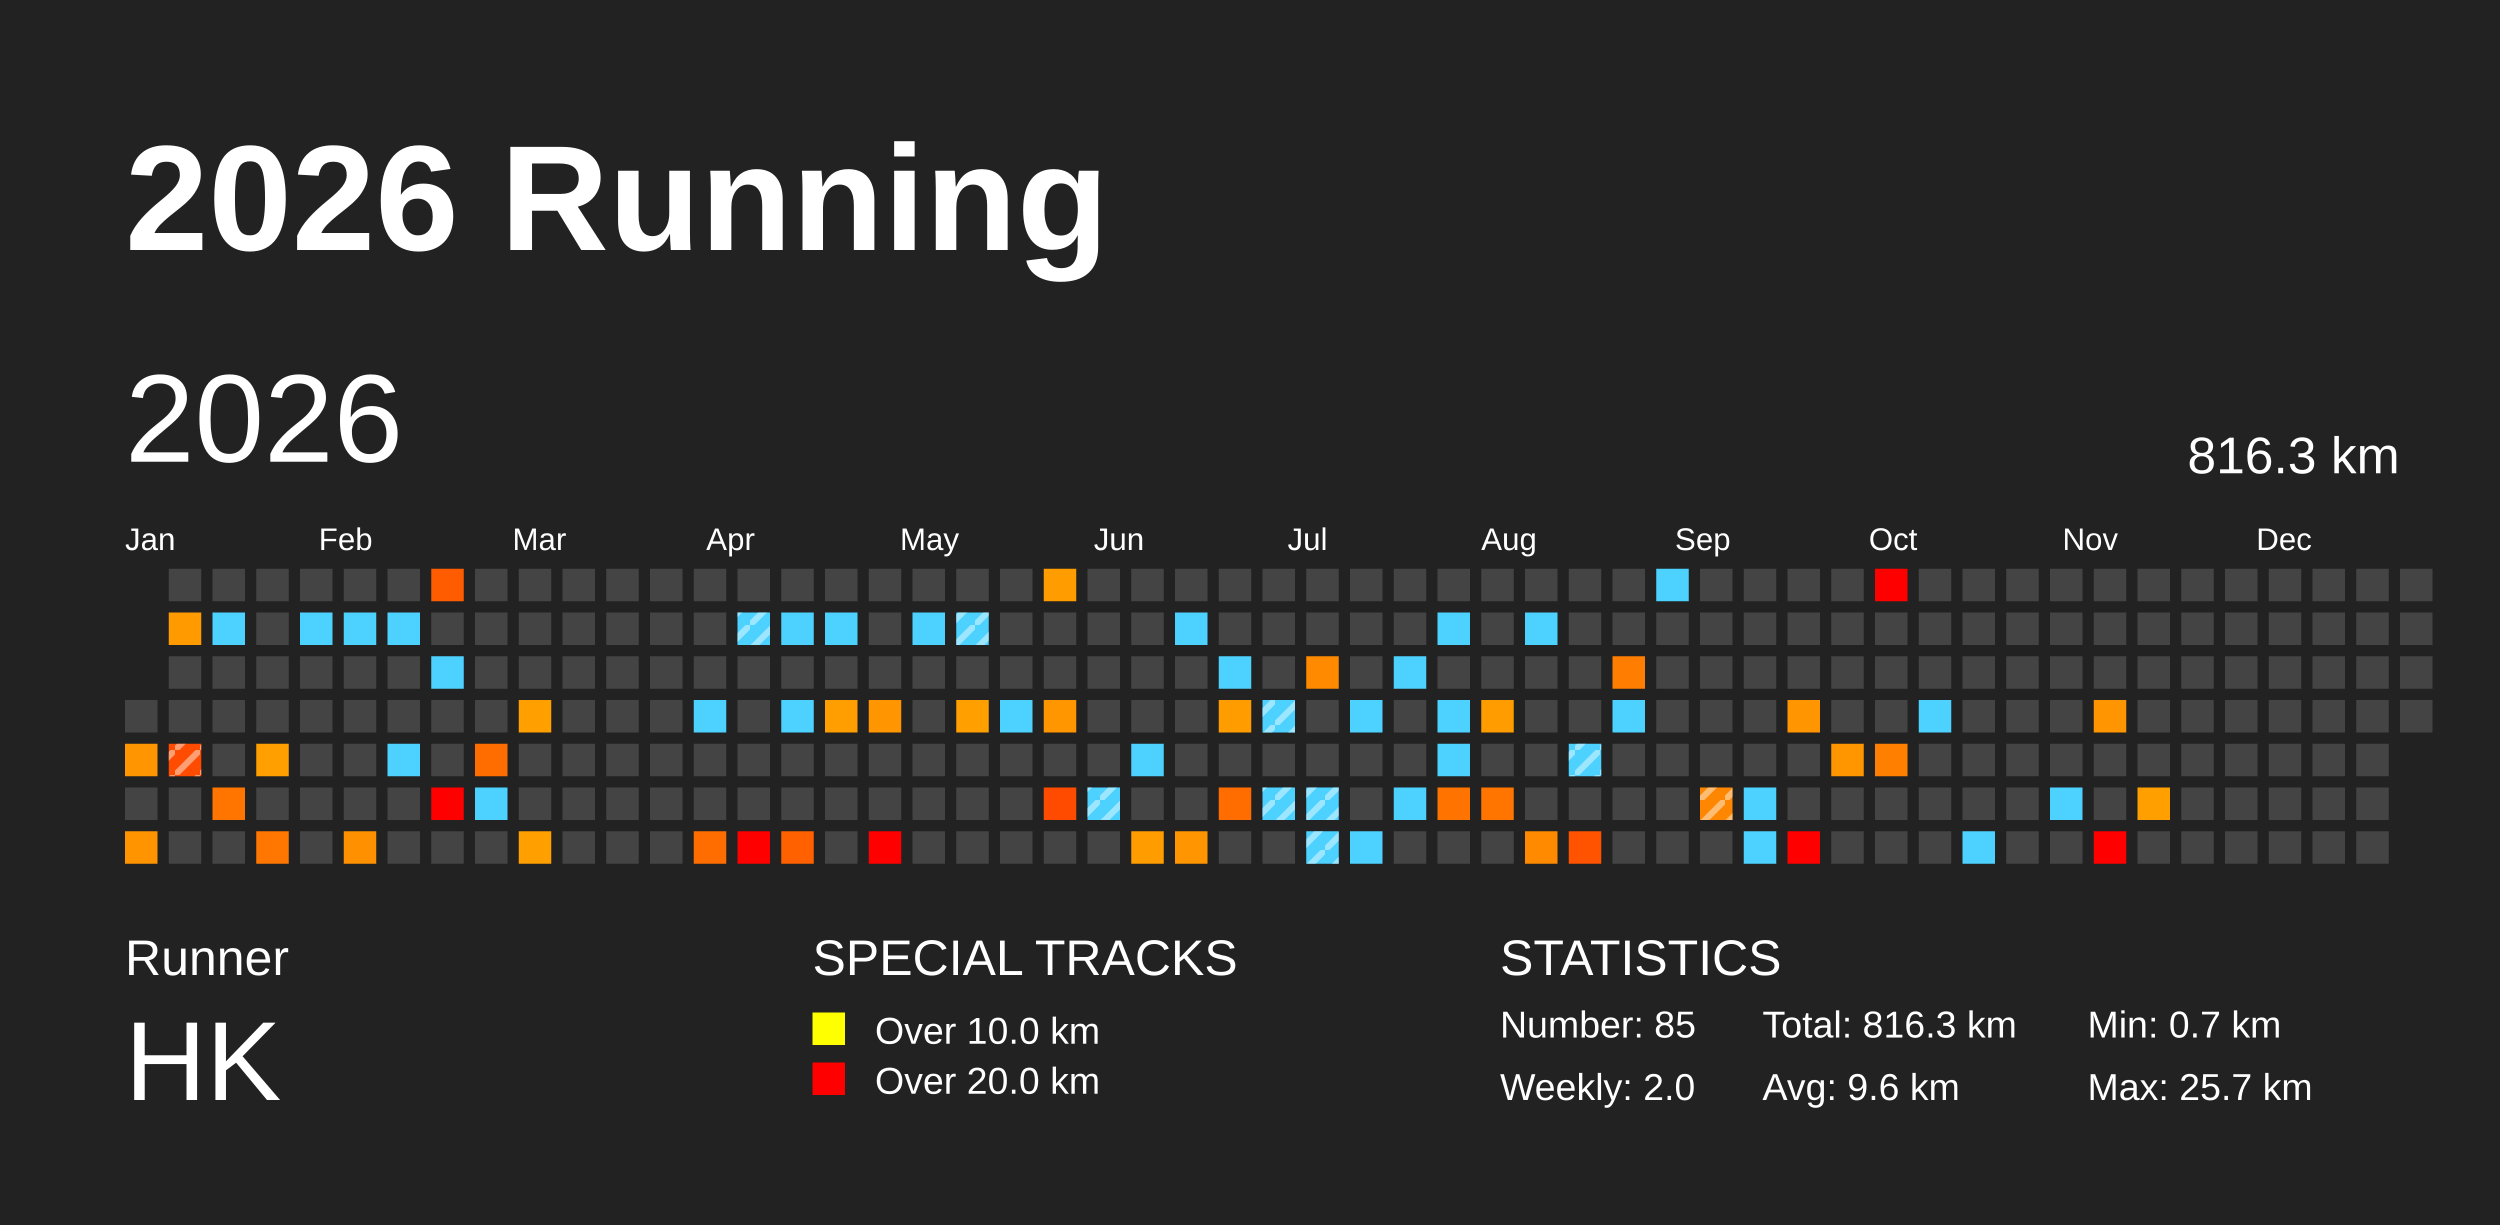
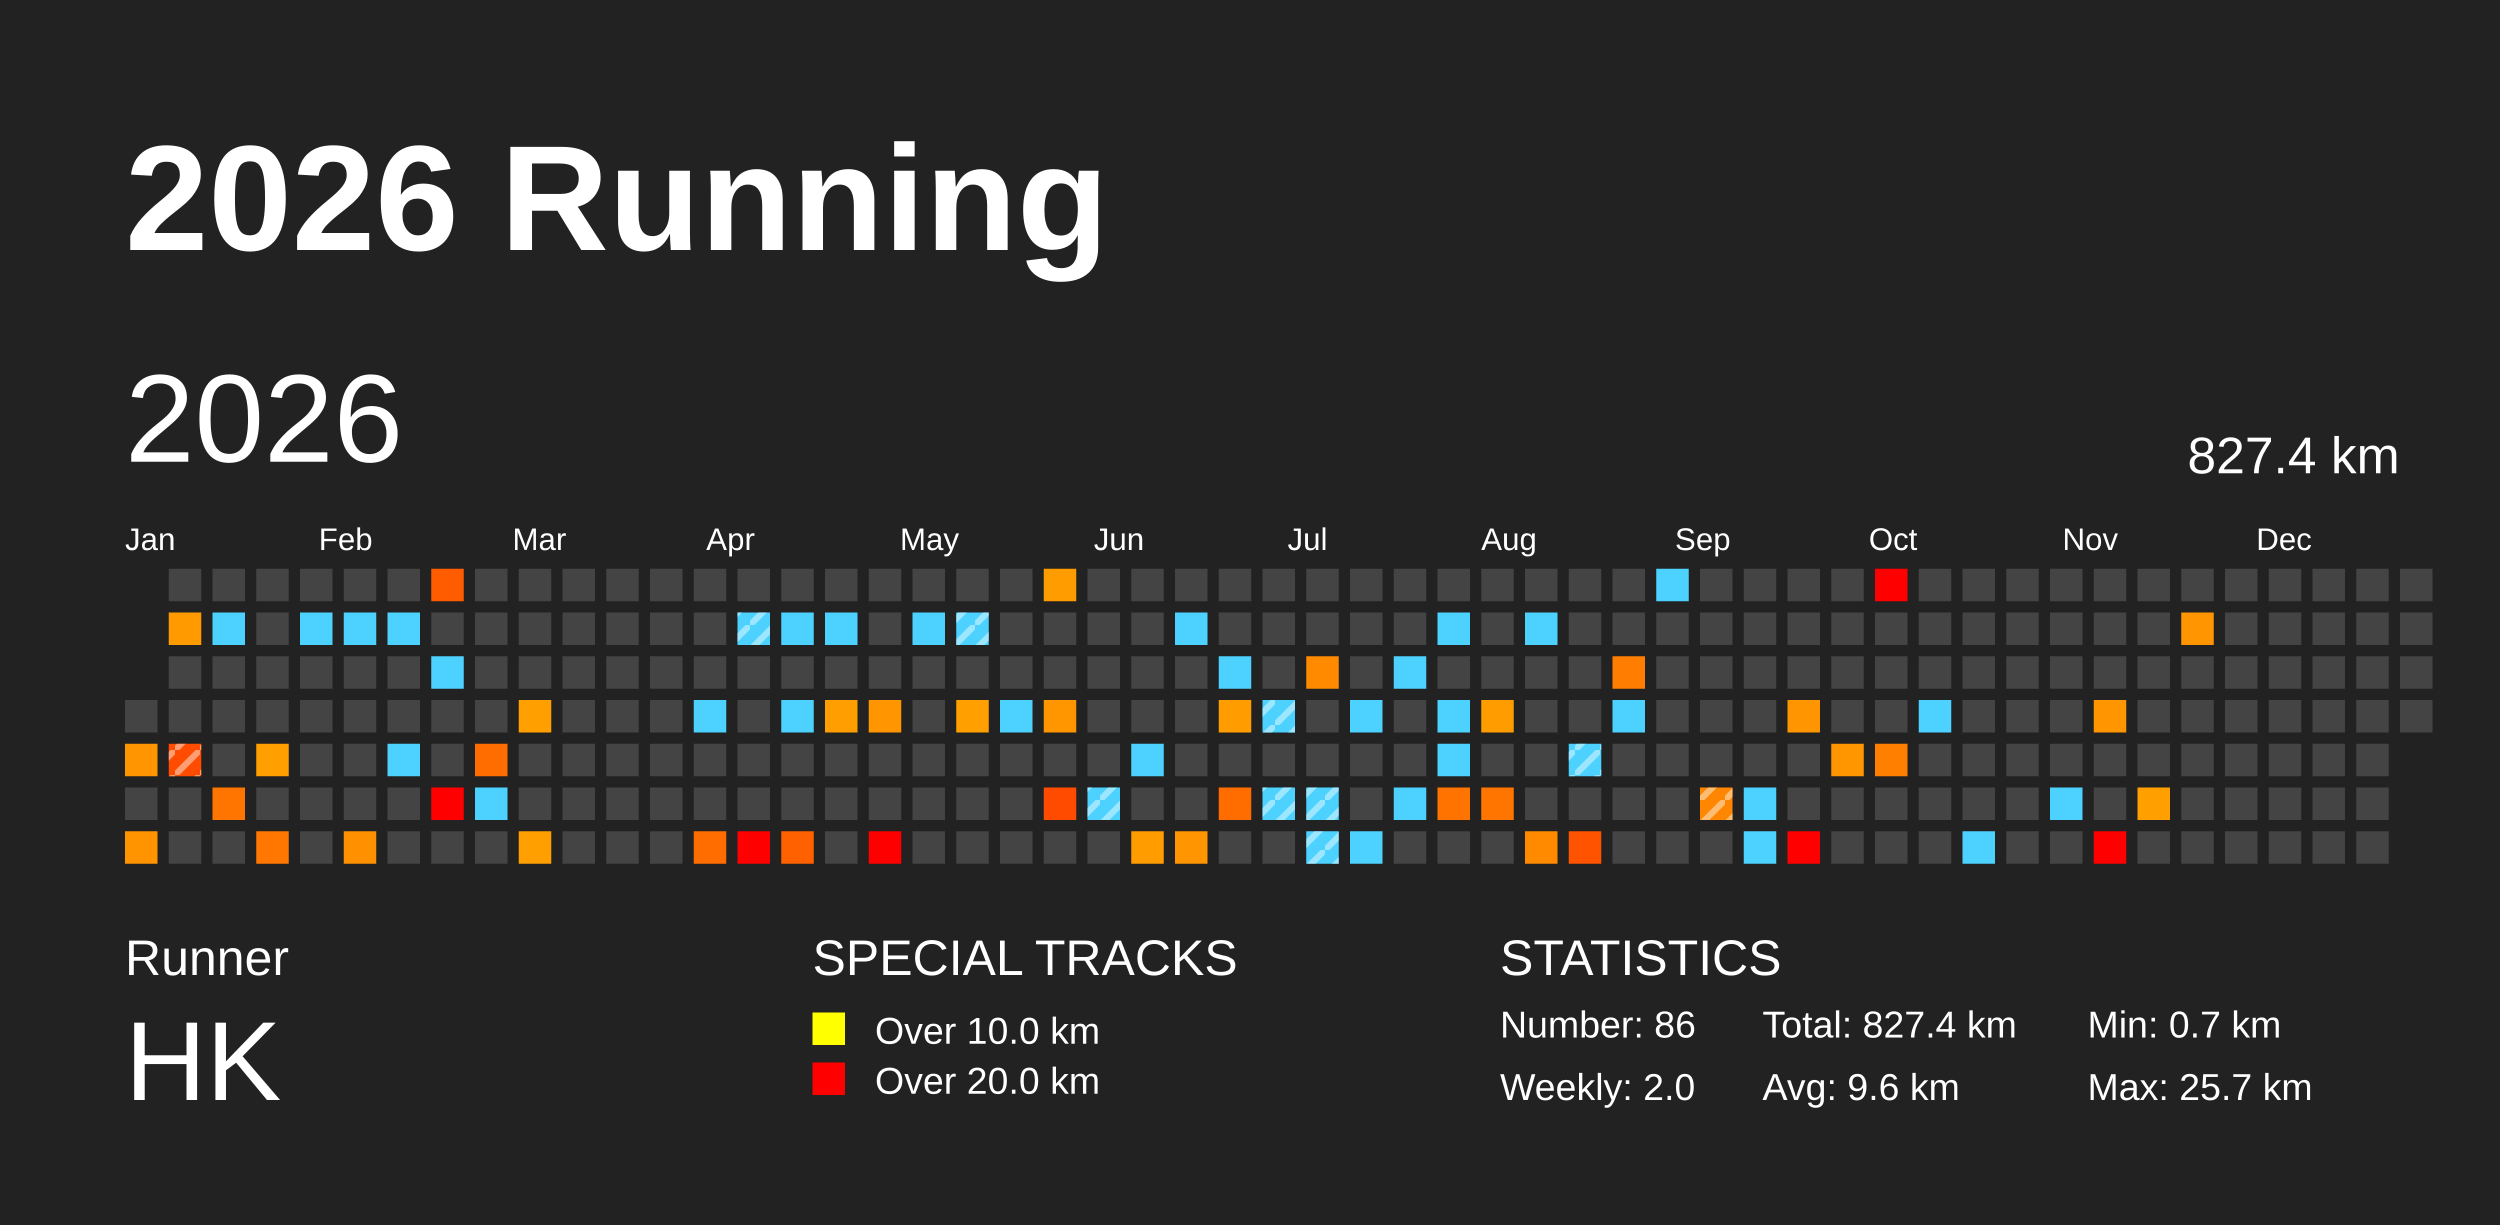
<svg xmlns="http://www.w3.org/2000/svg" baseProfile="full" height="98mm" version="1.1" viewBox="0,0,200,98" width="200mm">
  <defs>
    <pattern height="2" id="indoor-stripe" patternUnits="userSpaceOnUse" width="2">
      <line stroke="white" stroke-opacity="0.45" stroke-width="0.5" x1="0" x2="2" y1="2" y2="0" />
    </pattern>
  </defs>
  <rect fill="#222222" height="98" width="200" x="0" y="0" />
  <text fill="#FFFFFF" style="font-size:12px; font-family:Arial; font-weight:bold;" x="10" y="20">2026 Running</text>
  <text fill="#FFFFFF" style="font-size:4px; font-family:Arial" x="10" y="78">Runner</text>
  <text fill="#FFFFFF" style="font-size:9px; font-family:Arial" x="10" y="88">HK</text>
  <text fill="#FFFFFF" style="font-size:4px; font-family:Arial" x="65" y="78">SPECIAL TRACKS</text>
  <rect fill="yellow" height="2.6" width="2.6" x="65" y="81" />
  <text fill="#FFFFFF" style="font-size:3px; font-family:Arial" x="70" y="83.5">Over 10.0 km</text>
  <rect fill="red" height="2.6" width="2.6" x="65" y="85" />
  <text fill="#FFFFFF" style="font-size:3px; font-family:Arial" x="70" y="87.5">Over 20.0 km</text>
  <text fill="#FFFFFF" style="font-size:4px; font-family:Arial" x="120" y="78">STATISTICS</text>
-   <text fill="#FFFFFF" style="font-size:3px; font-family:Arial" x="120" y="83">Number: 85</text>
+   <text fill="#FFFFFF" style="font-size:3px; font-family:Arial" x="120" y="83">Number: 86</text>
  <text fill="#FFFFFF" style="font-size:3px; font-family:Arial" x="120" y="88">Weekly: 2.0</text>
-   <text fill="#FFFFFF" style="font-size:3px; font-family:Arial" x="141" y="83">Total: 816.3 km</text>
+   <text fill="#FFFFFF" style="font-size:3px; font-family:Arial" x="141" y="83">Total: 827.4 km</text>
  <text fill="#FFFFFF" style="font-size:3px; font-family:Arial" x="141" y="88">Avg: 9.6 km</text>
  <text fill="#FFFFFF" style="font-size:3px; font-family:Arial" x="167" y="83">Min: 0.7 km</text>
  <text fill="#FFFFFF" style="font-size:3px; font-family:Arial" x="167" y="88">Max: 25.7 km</text>
  <text dominant-baseline="hanging" fill="#FFFFFF" style="font-size:10.0px; font-family:Arial;" x="10" y="30">2026</text>
-   <text dominant-baseline="hanging" fill="#FFFFFF" style="font-size:4.125px; font-family:Arial;" x="175" y="35">816.3 km</text>
+   <text dominant-baseline="hanging" fill="#FFFFFF" style="font-size:4.125px; font-family:Arial;" x="175" y="35">827.4 km</text>
  <text fill="#FFFFFF" style="font-size:2.5px; font-family:Arial" x="10.0" y="44">Jan</text>
  <text fill="#FFFFFF" style="font-size:2.5px; font-family:Arial" x="25.5" y="44">Feb</text>
  <text fill="#FFFFFF" style="font-size:2.5px; font-family:Arial" x="41.0" y="44">Mar</text>
  <text fill="#FFFFFF" style="font-size:2.5px; font-family:Arial" x="56.5" y="44">Apr</text>
  <text fill="#FFFFFF" style="font-size:2.5px; font-family:Arial" x="72.0" y="44">May</text>
  <text fill="#FFFFFF" style="font-size:2.5px; font-family:Arial" x="87.5" y="44">Jun</text>
  <text fill="#FFFFFF" style="font-size:2.5px; font-family:Arial" x="103.0" y="44">Jul</text>
  <text fill="#FFFFFF" style="font-size:2.5px; font-family:Arial" x="118.5" y="44">Aug</text>
  <text fill="#FFFFFF" style="font-size:2.5px; font-family:Arial" x="134.0" y="44">Sep</text>
  <text fill="#FFFFFF" style="font-size:2.5px; font-family:Arial" x="149.5" y="44">Oct</text>
  <text fill="#FFFFFF" style="font-size:2.5px; font-family:Arial" x="165.0" y="44">Nov</text>
  <text fill="#FFFFFF" style="font-size:2.5px; font-family:Arial" x="180.5" y="44">Dec</text>
  <rect fill="#444444" height="2.6" width="2.6" x="10.0" y="56.0" />
  <rect fill="#ff9500" height="2.6" width="2.6" x="10.0" y="59.5" />
  <rect fill="#444444" height="2.6" width="2.6" x="10.0" y="63.0" />
  <rect fill="#ff9400" height="2.6" width="2.6" x="10.0" y="66.5" />
  <rect fill="#444444" height="2.6" width="2.6" x="13.5" y="45.5" />
  <rect fill="#ff9b00" height="2.6" width="2.6" x="13.5" y="49.0" />
  <rect fill="#444444" height="2.6" width="2.6" x="13.5" y="52.5" />
  <rect fill="#444444" height="2.6" width="2.6" x="13.5" y="56.0" />
  <rect fill="#ff4c00" height="2.6" width="2.6" x="13.5" y="59.5" />
  <rect fill="url(#indoor-stripe)" height="2.6" style="pointer-events: none;" width="2.6" x="13.5" y="59.5" />
  <rect fill="#444444" height="2.6" width="2.6" x="13.5" y="63.0" />
  <rect fill="#444444" height="2.6" width="2.6" x="13.5" y="66.5" />
  <rect fill="#444444" height="2.6" width="2.6" x="17.0" y="45.5" />
  <rect fill="#4dd2ff" height="2.6" width="2.6" x="17.0" y="49.0" />
  <rect fill="#444444" height="2.6" width="2.6" x="17.0" y="52.5" />
  <rect fill="#444444" height="2.6" width="2.6" x="17.0" y="56.0" />
  <rect fill="#444444" height="2.6" width="2.6" x="17.0" y="59.5" />
  <rect fill="#ff7500" height="2.6" width="2.6" x="17.0" y="63.0" />
  <rect fill="#444444" height="2.6" width="2.6" x="17.0" y="66.5" />
  <rect fill="#444444" height="2.6" width="2.6" x="20.5" y="45.5" />
  <rect fill="#444444" height="2.6" width="2.6" x="20.5" y="49.0" />
  <rect fill="#444444" height="2.6" width="2.6" x="20.5" y="52.5" />
  <rect fill="#444444" height="2.6" width="2.6" x="20.5" y="56.0" />
  <rect fill="#ff9f00" height="2.6" width="2.6" x="20.5" y="59.5" />
  <rect fill="#444444" height="2.6" width="2.6" x="20.5" y="63.0" />
  <rect fill="#ff7600" height="2.6" width="2.6" x="20.5" y="66.5" />
  <rect fill="#444444" height="2.6" width="2.6" x="24.0" y="45.5" />
  <rect fill="#4dd2ff" height="2.6" width="2.6" x="24.0" y="49.0" />
  <rect fill="#444444" height="2.6" width="2.6" x="24.0" y="52.5" />
  <rect fill="#444444" height="2.6" width="2.6" x="24.0" y="56.0" />
  <rect fill="#444444" height="2.6" width="2.6" x="24.0" y="59.5" />
  <rect fill="#444444" height="2.6" width="2.6" x="24.0" y="63.0" />
  <rect fill="#444444" height="2.6" width="2.6" x="24.0" y="66.5" />
  <rect fill="#444444" height="2.6" width="2.6" x="27.5" y="45.5" />
  <rect fill="#4dd2ff" height="2.6" width="2.6" x="27.5" y="49.0" />
  <rect fill="#444444" height="2.6" width="2.6" x="27.5" y="52.5" />
  <rect fill="#444444" height="2.6" width="2.6" x="27.5" y="56.0" />
  <rect fill="#444444" height="2.6" width="2.6" x="27.5" y="59.5" />
  <rect fill="#444444" height="2.6" width="2.6" x="27.5" y="63.0" />
  <rect fill="#ff9100" height="2.6" width="2.6" x="27.5" y="66.5" />
  <rect fill="#444444" height="2.6" width="2.6" x="31.0" y="45.5" />
  <rect fill="#4dd2ff" height="2.6" width="2.6" x="31.0" y="49.0" />
  <rect fill="#444444" height="2.6" width="2.6" x="31.0" y="52.5" />
  <rect fill="#444444" height="2.6" width="2.6" x="31.0" y="56.0" />
  <rect fill="#4dd2ff" height="2.6" width="2.6" x="31.0" y="59.5" />
  <rect fill="#444444" height="2.6" width="2.6" x="31.0" y="63.0" />
  <rect fill="#444444" height="2.6" width="2.6" x="31.0" y="66.5" />
  <rect fill="#ff5c00" height="2.6" width="2.6" x="34.5" y="45.5" />
  <rect fill="#444444" height="2.6" width="2.6" x="34.5" y="49.0" />
  <rect fill="#4dd2ff" height="2.6" width="2.6" x="34.5" y="52.5" />
  <rect fill="#444444" height="2.6" width="2.6" x="34.5" y="56.0" />
  <rect fill="#444444" height="2.6" width="2.6" x="34.5" y="59.5" />
  <rect fill="red" height="2.6" width="2.6" x="34.5" y="63.0" />
  <rect fill="#444444" height="2.6" width="2.6" x="34.5" y="66.5" />
  <rect fill="#444444" height="2.6" width="2.6" x="38.0" y="45.5" />
  <rect fill="#444444" height="2.6" width="2.6" x="38.0" y="49.0" />
  <rect fill="#444444" height="2.6" width="2.6" x="38.0" y="52.5" />
  <rect fill="#444444" height="2.6" width="2.6" x="38.0" y="56.0" />
  <rect fill="#ff6d00" height="2.6" width="2.6" x="38.0" y="59.5" />
  <rect fill="#4dd2ff" height="2.6" width="2.6" x="38.0" y="63.0" />
  <rect fill="#444444" height="2.6" width="2.6" x="38.0" y="66.5" />
  <rect fill="#444444" height="2.6" width="2.6" x="41.5" y="45.5" />
  <rect fill="#444444" height="2.6" width="2.6" x="41.5" y="49.0" />
  <rect fill="#444444" height="2.6" width="2.6" x="41.5" y="52.5" />
  <rect fill="#ff9f00" height="2.6" width="2.6" x="41.5" y="56.0" />
  <rect fill="#444444" height="2.6" width="2.6" x="41.5" y="59.5" />
  <rect fill="#444444" height="2.6" width="2.6" x="41.5" y="63.0" />
  <rect fill="#ff9f00" height="2.6" width="2.6" x="41.5" y="66.5" />
  <rect fill="#444444" height="2.6" width="2.6" x="45.0" y="45.5" />
  <rect fill="#444444" height="2.6" width="2.6" x="45.0" y="49.0" />
  <rect fill="#444444" height="2.6" width="2.6" x="45.0" y="52.5" />
  <rect fill="#444444" height="2.6" width="2.6" x="45.0" y="56.0" />
  <rect fill="#444444" height="2.6" width="2.6" x="45.0" y="59.5" />
  <rect fill="#444444" height="2.6" width="2.6" x="45.0" y="63.0" />
  <rect fill="#444444" height="2.6" width="2.6" x="45.0" y="66.5" />
  <rect fill="#444444" height="2.6" width="2.6" x="48.5" y="45.5" />
  <rect fill="#444444" height="2.6" width="2.6" x="48.5" y="49.0" />
  <rect fill="#444444" height="2.6" width="2.6" x="48.5" y="52.5" />
  <rect fill="#444444" height="2.6" width="2.6" x="48.5" y="56.0" />
  <rect fill="#444444" height="2.6" width="2.6" x="48.5" y="59.5" />
  <rect fill="#444444" height="2.6" width="2.6" x="48.5" y="63.0" />
  <rect fill="#444444" height="2.6" width="2.6" x="48.5" y="66.5" />
  <rect fill="#444444" height="2.6" width="2.6" x="52.0" y="45.5" />
  <rect fill="#444444" height="2.6" width="2.6" x="52.0" y="49.0" />
  <rect fill="#444444" height="2.6" width="2.6" x="52.0" y="52.5" />
  <rect fill="#444444" height="2.6" width="2.6" x="52.0" y="56.0" />
  <rect fill="#444444" height="2.6" width="2.6" x="52.0" y="59.5" />
  <rect fill="#444444" height="2.6" width="2.6" x="52.0" y="63.0" />
  <rect fill="#444444" height="2.6" width="2.6" x="52.0" y="66.5" />
  <rect fill="#444444" height="2.6" width="2.6" x="55.5" y="45.5" />
  <rect fill="#444444" height="2.6" width="2.6" x="55.5" y="49.0" />
  <rect fill="#444444" height="2.6" width="2.6" x="55.5" y="52.5" />
  <rect fill="#4dd2ff" height="2.6" width="2.6" x="55.5" y="56.0" />
  <rect fill="#444444" height="2.6" width="2.6" x="55.5" y="59.5" />
  <rect fill="#444444" height="2.6" width="2.6" x="55.5" y="63.0" />
  <rect fill="#ff6d00" height="2.6" width="2.6" x="55.5" y="66.5" />
  <rect fill="#444444" height="2.6" width="2.6" x="59.0" y="45.5" />
  <rect fill="#4dd2ff" height="2.6" width="2.6" x="59.0" y="49.0" />
  <rect fill="url(#indoor-stripe)" height="2.6" style="pointer-events: none;" width="2.6" x="59.0" y="49.0" />
  <rect fill="#444444" height="2.6" width="2.6" x="59.0" y="52.5" />
  <rect fill="#444444" height="2.6" width="2.6" x="59.0" y="56.0" />
  <rect fill="#444444" height="2.6" width="2.6" x="59.0" y="59.5" />
  <rect fill="#444444" height="2.6" width="2.6" x="59.0" y="63.0" />
  <rect fill="red" height="2.6" width="2.6" x="59.0" y="66.5" />
  <rect fill="#444444" height="2.6" width="2.6" x="62.5" y="45.5" />
  <rect fill="#4dd2ff" height="2.6" width="2.6" x="62.5" y="49.0" />
  <rect fill="#444444" height="2.6" width="2.6" x="62.5" y="52.5" />
  <rect fill="#4dd2ff" height="2.6" width="2.6" x="62.5" y="56.0" />
  <rect fill="#444444" height="2.6" width="2.6" x="62.5" y="59.5" />
  <rect fill="#444444" height="2.6" width="2.6" x="62.5" y="63.0" />
  <rect fill="#ff6100" height="2.6" width="2.6" x="62.5" y="66.5" />
  <rect fill="#444444" height="2.6" width="2.6" x="66.0" y="45.5" />
  <rect fill="#4dd2ff" height="2.6" width="2.6" x="66.0" y="49.0" />
  <rect fill="#444444" height="2.6" width="2.6" x="66.0" y="52.5" />
  <rect fill="#ff9e00" height="2.6" width="2.6" x="66.0" y="56.0" />
  <rect fill="#444444" height="2.6" width="2.6" x="66.0" y="59.5" />
  <rect fill="#444444" height="2.6" width="2.6" x="66.0" y="63.0" />
  <rect fill="#444444" height="2.6" width="2.6" x="66.0" y="66.5" />
  <rect fill="#444444" height="2.6" width="2.6" x="69.5" y="45.5" />
  <rect fill="#444444" height="2.6" width="2.6" x="69.5" y="49.0" />
  <rect fill="#444444" height="2.6" width="2.6" x="69.5" y="52.5" />
  <rect fill="#ff9500" height="2.6" width="2.6" x="69.5" y="56.0" />
  <rect fill="#444444" height="2.6" width="2.6" x="69.5" y="59.5" />
  <rect fill="#444444" height="2.6" width="2.6" x="69.5" y="63.0" />
  <rect fill="red" height="2.6" width="2.6" x="69.5" y="66.5" />
  <rect fill="#444444" height="2.6" width="2.6" x="73.0" y="45.5" />
  <rect fill="#4dd2ff" height="2.6" width="2.6" x="73.0" y="49.0" />
  <rect fill="#444444" height="2.6" width="2.6" x="73.0" y="52.5" />
  <rect fill="#444444" height="2.6" width="2.6" x="73.0" y="56.0" />
  <rect fill="#444444" height="2.6" width="2.6" x="73.0" y="59.5" />
  <rect fill="#444444" height="2.6" width="2.6" x="73.0" y="63.0" />
  <rect fill="#444444" height="2.6" width="2.6" x="73.0" y="66.5" />
  <rect fill="#444444" height="2.6" width="2.6" x="76.5" y="45.5" />
  <rect fill="#4dd2ff" height="2.6" width="2.6" x="76.5" y="49.0" />
  <rect fill="url(#indoor-stripe)" height="2.6" style="pointer-events: none;" width="2.6" x="76.5" y="49.0" />
  <rect fill="#444444" height="2.6" width="2.6" x="76.5" y="52.5" />
  <rect fill="#ffa000" height="2.6" width="2.6" x="76.5" y="56.0" />
  <rect fill="#444444" height="2.6" width="2.6" x="76.5" y="59.5" />
  <rect fill="#444444" height="2.6" width="2.6" x="76.5" y="63.0" />
  <rect fill="#444444" height="2.6" width="2.6" x="76.5" y="66.5" />
  <rect fill="#444444" height="2.6" width="2.6" x="80.0" y="45.5" />
  <rect fill="#444444" height="2.6" width="2.6" x="80.0" y="49.0" />
  <rect fill="#444444" height="2.6" width="2.6" x="80.0" y="52.5" />
  <rect fill="#4dd2ff" height="2.6" width="2.6" x="80.0" y="56.0" />
  <rect fill="#444444" height="2.6" width="2.6" x="80.0" y="59.5" />
  <rect fill="#444444" height="2.6" width="2.6" x="80.0" y="63.0" />
  <rect fill="#444444" height="2.6" width="2.6" x="80.0" y="66.5" />
  <rect fill="#ff9d00" height="2.6" width="2.6" x="83.5" y="45.5" />
  <rect fill="#444444" height="2.6" width="2.6" x="83.5" y="49.0" />
  <rect fill="#444444" height="2.6" width="2.6" x="83.5" y="52.5" />
  <rect fill="#ff9600" height="2.6" width="2.6" x="83.5" y="56.0" />
  <rect fill="#444444" height="2.6" width="2.6" x="83.5" y="59.5" />
  <rect fill="#ff4b00" height="2.6" width="2.6" x="83.5" y="63.0" />
  <rect fill="#444444" height="2.6" width="2.6" x="83.5" y="66.5" />
  <rect fill="#444444" height="2.6" width="2.6" x="87.0" y="45.5" />
  <rect fill="#444444" height="2.6" width="2.6" x="87.0" y="49.0" />
  <rect fill="#444444" height="2.6" width="2.6" x="87.0" y="52.5" />
  <rect fill="#444444" height="2.6" width="2.6" x="87.0" y="56.0" />
  <rect fill="#444444" height="2.6" width="2.6" x="87.0" y="59.5" />
  <rect fill="#4dd2ff" height="2.6" width="2.6" x="87.0" y="63.0" />
  <rect fill="url(#indoor-stripe)" height="2.6" style="pointer-events: none;" width="2.6" x="87.0" y="63.0" />
  <rect fill="#444444" height="2.6" width="2.6" x="87.0" y="66.5" />
  <rect fill="#444444" height="2.6" width="2.6" x="90.5" y="45.5" />
  <rect fill="#444444" height="2.6" width="2.6" x="90.5" y="49.0" />
  <rect fill="#444444" height="2.6" width="2.6" x="90.5" y="52.5" />
  <rect fill="#444444" height="2.6" width="2.6" x="90.5" y="56.0" />
  <rect fill="#4dd2ff" height="2.6" width="2.6" x="90.5" y="59.5" />
  <rect fill="#444444" height="2.6" width="2.6" x="90.5" y="63.0" />
  <rect fill="#ff9c00" height="2.6" width="2.6" x="90.5" y="66.5" />
  <rect fill="#444444" height="2.6" width="2.6" x="94.0" y="45.5" />
  <rect fill="#4dd2ff" height="2.6" width="2.6" x="94.0" y="49.0" />
  <rect fill="#444444" height="2.6" width="2.6" x="94.0" y="52.5" />
  <rect fill="#444444" height="2.6" width="2.6" x="94.0" y="56.0" />
  <rect fill="#444444" height="2.6" width="2.6" x="94.0" y="59.5" />
  <rect fill="#444444" height="2.6" width="2.6" x="94.0" y="63.0" />
  <rect fill="#ff9500" height="2.6" width="2.6" x="94.0" y="66.5" />
  <rect fill="#444444" height="2.6" width="2.6" x="97.5" y="45.5" />
  <rect fill="#444444" height="2.6" width="2.6" x="97.5" y="49.0" />
  <rect fill="#4dd2ff" height="2.6" width="2.6" x="97.5" y="52.5" />
  <rect fill="#ff9d00" height="2.6" width="2.6" x="97.5" y="56.0" />
  <rect fill="#444444" height="2.6" width="2.6" x="97.5" y="59.5" />
  <rect fill="#ff6d00" height="2.6" width="2.6" x="97.5" y="63.0" />
  <rect fill="#444444" height="2.6" width="2.6" x="97.5" y="66.5" />
  <rect fill="#444444" height="2.6" width="2.6" x="101.0" y="45.5" />
  <rect fill="#444444" height="2.6" width="2.6" x="101.0" y="49.0" />
  <rect fill="#444444" height="2.6" width="2.6" x="101.0" y="52.5" />
  <rect fill="#4dd2ff" height="2.6" width="2.6" x="101.0" y="56.0" />
  <rect fill="url(#indoor-stripe)" height="2.6" style="pointer-events: none;" width="2.6" x="101.0" y="56.0" />
  <rect fill="#444444" height="2.6" width="2.6" x="101.0" y="59.5" />
  <rect fill="#4dd2ff" height="2.6" width="2.6" x="101.0" y="63.0" />
  <rect fill="url(#indoor-stripe)" height="2.6" style="pointer-events: none;" width="2.6" x="101.0" y="63.0" />
  <rect fill="#444444" height="2.6" width="2.6" x="101.0" y="66.5" />
  <rect fill="#444444" height="2.6" width="2.6" x="104.5" y="45.5" />
  <rect fill="#444444" height="2.6" width="2.6" x="104.5" y="49.0" />
  <rect fill="#ff8a00" height="2.6" width="2.6" x="104.5" y="52.5" />
  <rect fill="#444444" height="2.6" width="2.6" x="104.5" y="56.0" />
  <rect fill="#444444" height="2.6" width="2.6" x="104.5" y="59.5" />
  <rect fill="#4dd2ff" height="2.6" width="2.6" x="104.5" y="63.0" />
  <rect fill="url(#indoor-stripe)" height="2.6" style="pointer-events: none;" width="2.6" x="104.5" y="63.0" />
  <rect fill="#4dd2ff" height="2.6" width="2.6" x="104.5" y="66.5" />
  <rect fill="url(#indoor-stripe)" height="2.6" style="pointer-events: none;" width="2.6" x="104.5" y="66.5" />
  <rect fill="#444444" height="2.6" width="2.6" x="108.0" y="45.5" />
  <rect fill="#444444" height="2.6" width="2.6" x="108.0" y="49.0" />
  <rect fill="#444444" height="2.6" width="2.6" x="108.0" y="52.5" />
  <rect fill="#4dd2ff" height="2.6" width="2.6" x="108.0" y="56.0" />
  <rect fill="#444444" height="2.6" width="2.6" x="108.0" y="59.5" />
  <rect fill="#444444" height="2.6" width="2.6" x="108.0" y="63.0" />
  <rect fill="#4dd2ff" height="2.6" width="2.6" x="108.0" y="66.5" />
  <rect fill="#444444" height="2.6" width="2.6" x="111.5" y="45.5" />
  <rect fill="#444444" height="2.6" width="2.6" x="111.5" y="49.0" />
  <rect fill="#4dd2ff" height="2.6" width="2.6" x="111.5" y="52.5" />
  <rect fill="#444444" height="2.6" width="2.6" x="111.5" y="56.0" />
  <rect fill="#444444" height="2.6" width="2.6" x="111.5" y="59.5" />
  <rect fill="#4dd2ff" height="2.6" width="2.6" x="111.5" y="63.0" />
  <rect fill="#444444" height="2.6" width="2.6" x="111.5" y="66.5" />
  <rect fill="#444444" height="2.6" width="2.6" x="115.0" y="45.5" />
  <rect fill="#4dd2ff" height="2.6" width="2.6" x="115.0" y="49.0" />
  <rect fill="#444444" height="2.6" width="2.6" x="115.0" y="52.5" />
  <rect fill="#4dd2ff" height="2.6" width="2.6" x="115.0" y="56.0" />
  <rect fill="#4dd2ff" height="2.6" width="2.6" x="115.0" y="59.5" />
  <rect fill="#ff7300" height="2.6" width="2.6" x="115.0" y="63.0" />
  <rect fill="#444444" height="2.6" width="2.6" x="115.0" y="66.5" />
  <rect fill="#444444" height="2.6" width="2.6" x="118.5" y="45.5" />
  <rect fill="#444444" height="2.6" width="2.6" x="118.5" y="49.0" />
  <rect fill="#444444" height="2.6" width="2.6" x="118.5" y="52.5" />
  <rect fill="#ff9c00" height="2.6" width="2.6" x="118.5" y="56.0" />
  <rect fill="#444444" height="2.6" width="2.6" x="118.5" y="59.5" />
  <rect fill="#ff7500" height="2.6" width="2.6" x="118.5" y="63.0" />
  <rect fill="#444444" height="2.6" width="2.6" x="118.5" y="66.5" />
  <rect fill="#444444" height="2.6" width="2.6" x="122.0" y="45.5" />
  <rect fill="#4dd2ff" height="2.6" width="2.6" x="122.0" y="49.0" />
  <rect fill="#444444" height="2.6" width="2.6" x="122.0" y="52.5" />
  <rect fill="#444444" height="2.6" width="2.6" x="122.0" y="56.0" />
  <rect fill="#444444" height="2.6" width="2.6" x="122.0" y="59.5" />
  <rect fill="#444444" height="2.6" width="2.6" x="122.0" y="63.0" />
  <rect fill="#ff8a00" height="2.6" width="2.6" x="122.0" y="66.5" />
  <rect fill="#444444" height="2.6" width="2.6" x="125.5" y="45.5" />
  <rect fill="#444444" height="2.6" width="2.6" x="125.5" y="49.0" />
  <rect fill="#444444" height="2.6" width="2.6" x="125.5" y="52.5" />
  <rect fill="#444444" height="2.6" width="2.6" x="125.5" y="56.0" />
  <rect fill="#4dd2ff" height="2.6" width="2.6" x="125.5" y="59.5" />
  <rect fill="url(#indoor-stripe)" height="2.6" style="pointer-events: none;" width="2.6" x="125.5" y="59.5" />
  <rect fill="#444444" height="2.6" width="2.6" x="125.5" y="63.0" />
  <rect fill="#ff5300" height="2.6" width="2.6" x="125.5" y="66.5" />
  <rect fill="#444444" height="2.6" width="2.6" x="129.0" y="45.5" />
  <rect fill="#444444" height="2.6" width="2.6" x="129.0" y="49.0" />
  <rect fill="#ff7d00" height="2.6" width="2.6" x="129.0" y="52.5" />
  <rect fill="#4dd2ff" height="2.6" width="2.6" x="129.0" y="56.0" />
  <rect fill="#444444" height="2.6" width="2.6" x="129.0" y="59.5" />
  <rect fill="#444444" height="2.6" width="2.6" x="129.0" y="63.0" />
  <rect fill="#444444" height="2.6" width="2.6" x="129.0" y="66.5" />
  <rect fill="#4dd2ff" height="2.6" width="2.6" x="132.5" y="45.5" />
  <rect fill="#444444" height="2.6" width="2.6" x="132.5" y="49.0" />
  <rect fill="#444444" height="2.6" width="2.6" x="132.5" y="52.5" />
  <rect fill="#444444" height="2.6" width="2.6" x="132.5" y="56.0" />
  <rect fill="#444444" height="2.6" width="2.6" x="132.5" y="59.5" />
  <rect fill="#444444" height="2.6" width="2.6" x="132.5" y="63.0" />
  <rect fill="#444444" height="2.6" width="2.6" x="132.5" y="66.5" />
  <rect fill="#444444" height="2.6" width="2.6" x="136.0" y="45.5" />
  <rect fill="#444444" height="2.6" width="2.6" x="136.0" y="49.0" />
  <rect fill="#444444" height="2.6" width="2.6" x="136.0" y="52.5" />
  <rect fill="#444444" height="2.6" width="2.6" x="136.0" y="56.0" />
  <rect fill="#444444" height="2.6" width="2.6" x="136.0" y="59.5" />
  <rect fill="#ff8600" height="2.6" width="2.6" x="136.0" y="63.0" />
  <rect fill="url(#indoor-stripe)" height="2.6" style="pointer-events: none;" width="2.6" x="136.0" y="63.0" />
  <rect fill="#444444" height="2.6" width="2.6" x="136.0" y="66.5" />
  <rect fill="#444444" height="2.6" width="2.6" x="139.5" y="45.5" />
  <rect fill="#444444" height="2.6" width="2.6" x="139.5" y="49.0" />
  <rect fill="#444444" height="2.6" width="2.6" x="139.5" y="52.5" />
  <rect fill="#444444" height="2.6" width="2.6" x="139.5" y="56.0" />
  <rect fill="#444444" height="2.6" width="2.6" x="139.5" y="59.5" />
  <rect fill="#4dd2ff" height="2.6" width="2.6" x="139.5" y="63.0" />
  <rect fill="#4dd2ff" height="2.6" width="2.6" x="139.5" y="66.5" />
  <rect fill="#444444" height="2.6" width="2.6" x="143.0" y="45.5" />
  <rect fill="#444444" height="2.6" width="2.6" x="143.0" y="49.0" />
  <rect fill="#444444" height="2.6" width="2.6" x="143.0" y="52.5" />
  <rect fill="#ff9500" height="2.6" width="2.6" x="143.0" y="56.0" />
  <rect fill="#444444" height="2.6" width="2.6" x="143.0" y="59.5" />
  <rect fill="#444444" height="2.6" width="2.6" x="143.0" y="63.0" />
  <rect fill="red" height="2.6" width="2.6" x="143.0" y="66.5" />
  <rect fill="#444444" height="2.6" width="2.6" x="146.5" y="45.5" />
  <rect fill="#444444" height="2.6" width="2.6" x="146.5" y="49.0" />
  <rect fill="#444444" height="2.6" width="2.6" x="146.5" y="52.5" />
  <rect fill="#444444" height="2.6" width="2.6" x="146.5" y="56.0" />
  <rect fill="#ff9600" height="2.6" width="2.6" x="146.5" y="59.5" />
  <rect fill="#444444" height="2.6" width="2.6" x="146.5" y="63.0" />
  <rect fill="#444444" height="2.6" width="2.6" x="146.5" y="66.5" />
  <rect fill="red" height="2.6" width="2.6" x="150.0" y="45.5" />
  <rect fill="#444444" height="2.6" width="2.6" x="150.0" y="49.0" />
  <rect fill="#444444" height="2.6" width="2.6" x="150.0" y="52.5" />
  <rect fill="#444444" height="2.6" width="2.6" x="150.0" y="56.0" />
  <rect fill="#ff8000" height="2.6" width="2.6" x="150.0" y="59.5" />
  <rect fill="#444444" height="2.6" width="2.6" x="150.0" y="63.0" />
  <rect fill="#444444" height="2.6" width="2.6" x="150.0" y="66.5" />
  <rect fill="#444444" height="2.6" width="2.6" x="153.5" y="45.5" />
  <rect fill="#444444" height="2.6" width="2.6" x="153.5" y="49.0" />
  <rect fill="#444444" height="2.6" width="2.6" x="153.5" y="52.5" />
  <rect fill="#4dd2ff" height="2.6" width="2.6" x="153.5" y="56.0" />
  <rect fill="#444444" height="2.6" width="2.6" x="153.5" y="59.5" />
  <rect fill="#444444" height="2.6" width="2.6" x="153.5" y="63.0" />
  <rect fill="#444444" height="2.6" width="2.6" x="153.5" y="66.5" />
  <rect fill="#444444" height="2.6" width="2.6" x="157.0" y="45.5" />
  <rect fill="#444444" height="2.6" width="2.6" x="157.0" y="49.0" />
  <rect fill="#444444" height="2.6" width="2.6" x="157.0" y="52.5" />
  <rect fill="#444444" height="2.6" width="2.6" x="157.0" y="56.0" />
  <rect fill="#444444" height="2.6" width="2.6" x="157.0" y="59.5" />
  <rect fill="#444444" height="2.6" width="2.6" x="157.0" y="63.0" />
  <rect fill="#4dd2ff" height="2.6" width="2.6" x="157.0" y="66.5" />
  <rect fill="#444444" height="2.6" width="2.6" x="160.5" y="45.5" />
  <rect fill="#444444" height="2.6" width="2.6" x="160.5" y="49.0" />
  <rect fill="#444444" height="2.6" width="2.6" x="160.5" y="52.5" />
  <rect fill="#444444" height="2.6" width="2.6" x="160.5" y="56.0" />
  <rect fill="#444444" height="2.6" width="2.6" x="160.5" y="59.5" />
  <rect fill="#444444" height="2.6" width="2.6" x="160.5" y="63.0" />
  <rect fill="#444444" height="2.6" width="2.6" x="160.5" y="66.5" />
  <rect fill="#444444" height="2.6" width="2.6" x="164.0" y="45.5" />
  <rect fill="#444444" height="2.6" width="2.6" x="164.0" y="49.0" />
  <rect fill="#444444" height="2.6" width="2.6" x="164.0" y="52.5" />
  <rect fill="#444444" height="2.6" width="2.6" x="164.0" y="56.0" />
  <rect fill="#444444" height="2.6" width="2.6" x="164.0" y="59.5" />
  <rect fill="#4dd2ff" height="2.6" width="2.6" x="164.0" y="63.0" />
  <rect fill="#444444" height="2.6" width="2.6" x="164.0" y="66.5" />
  <rect fill="#444444" height="2.6" width="2.6" x="167.5" y="45.5" />
  <rect fill="#444444" height="2.6" width="2.6" x="167.5" y="49.0" />
  <rect fill="#444444" height="2.6" width="2.6" x="167.5" y="52.5" />
  <rect fill="#ff9500" height="2.6" width="2.6" x="167.5" y="56.0" />
  <rect fill="#444444" height="2.6" width="2.6" x="167.5" y="59.5" />
  <rect fill="#444444" height="2.6" width="2.6" x="167.5" y="63.0" />
  <rect fill="red" height="2.6" width="2.6" x="167.5" y="66.5" />
  <rect fill="#444444" height="2.6" width="2.6" x="171.0" y="45.5" />
  <rect fill="#444444" height="2.6" width="2.6" x="171.0" y="49.0" />
  <rect fill="#444444" height="2.6" width="2.6" x="171.0" y="52.5" />
  <rect fill="#444444" height="2.6" width="2.6" x="171.0" y="56.0" />
  <rect fill="#444444" height="2.6" width="2.6" x="171.0" y="59.5" />
  <rect fill="#ff9f00" height="2.6" width="2.6" x="171.0" y="63.0" />
  <rect fill="#444444" height="2.6" width="2.6" x="171.0" y="66.5" />
  <rect fill="#444444" height="2.6" width="2.6" x="174.5" y="45.5" />
-   <rect fill="#444444" height="2.6" width="2.6" x="174.5" y="49.0" />
+   <rect fill="#ff9500" height="2.6" width="2.6" x="174.5" y="49.0" />
  <rect fill="#444444" height="2.6" width="2.6" x="174.5" y="52.5" />
  <rect fill="#444444" height="2.6" width="2.6" x="174.5" y="56.0" />
  <rect fill="#444444" height="2.6" width="2.6" x="174.5" y="59.5" />
  <rect fill="#444444" height="2.6" width="2.6" x="174.5" y="63.0" />
  <rect fill="#444444" height="2.6" width="2.6" x="174.5" y="66.5" />
  <rect fill="#444444" height="2.6" width="2.6" x="178.0" y="45.5" />
  <rect fill="#444444" height="2.6" width="2.6" x="178.0" y="49.0" />
  <rect fill="#444444" height="2.6" width="2.6" x="178.0" y="52.5" />
  <rect fill="#444444" height="2.6" width="2.6" x="178.0" y="56.0" />
  <rect fill="#444444" height="2.6" width="2.6" x="178.0" y="59.5" />
  <rect fill="#444444" height="2.6" width="2.6" x="178.0" y="63.0" />
  <rect fill="#444444" height="2.6" width="2.6" x="178.0" y="66.5" />
  <rect fill="#444444" height="2.6" width="2.6" x="181.5" y="45.5" />
  <rect fill="#444444" height="2.6" width="2.6" x="181.5" y="49.0" />
  <rect fill="#444444" height="2.6" width="2.6" x="181.5" y="52.5" />
  <rect fill="#444444" height="2.6" width="2.6" x="181.5" y="56.0" />
  <rect fill="#444444" height="2.6" width="2.6" x="181.5" y="59.5" />
  <rect fill="#444444" height="2.6" width="2.6" x="181.5" y="63.0" />
  <rect fill="#444444" height="2.6" width="2.6" x="181.5" y="66.5" />
  <rect fill="#444444" height="2.6" width="2.6" x="185.0" y="45.5" />
  <rect fill="#444444" height="2.6" width="2.6" x="185.0" y="49.0" />
  <rect fill="#444444" height="2.6" width="2.6" x="185.0" y="52.5" />
  <rect fill="#444444" height="2.6" width="2.6" x="185.0" y="56.0" />
  <rect fill="#444444" height="2.6" width="2.6" x="185.0" y="59.5" />
  <rect fill="#444444" height="2.6" width="2.6" x="185.0" y="63.0" />
  <rect fill="#444444" height="2.6" width="2.6" x="185.0" y="66.5" />
  <rect fill="#444444" height="2.6" width="2.6" x="188.5" y="45.5" />
  <rect fill="#444444" height="2.6" width="2.6" x="188.5" y="49.0" />
  <rect fill="#444444" height="2.6" width="2.6" x="188.5" y="52.5" />
  <rect fill="#444444" height="2.6" width="2.6" x="188.5" y="56.0" />
  <rect fill="#444444" height="2.6" width="2.6" x="188.5" y="59.5" />
  <rect fill="#444444" height="2.6" width="2.6" x="188.5" y="63.0" />
  <rect fill="#444444" height="2.6" width="2.6" x="188.5" y="66.5" />
  <rect fill="#444444" height="2.6" width="2.6" x="192.0" y="45.5" />
  <rect fill="#444444" height="2.6" width="2.6" x="192.0" y="49.0" />
  <rect fill="#444444" height="2.6" width="2.6" x="192.0" y="52.5" />
  <rect fill="#444444" height="2.6" width="2.6" x="192.0" y="56.0" />
</svg>
